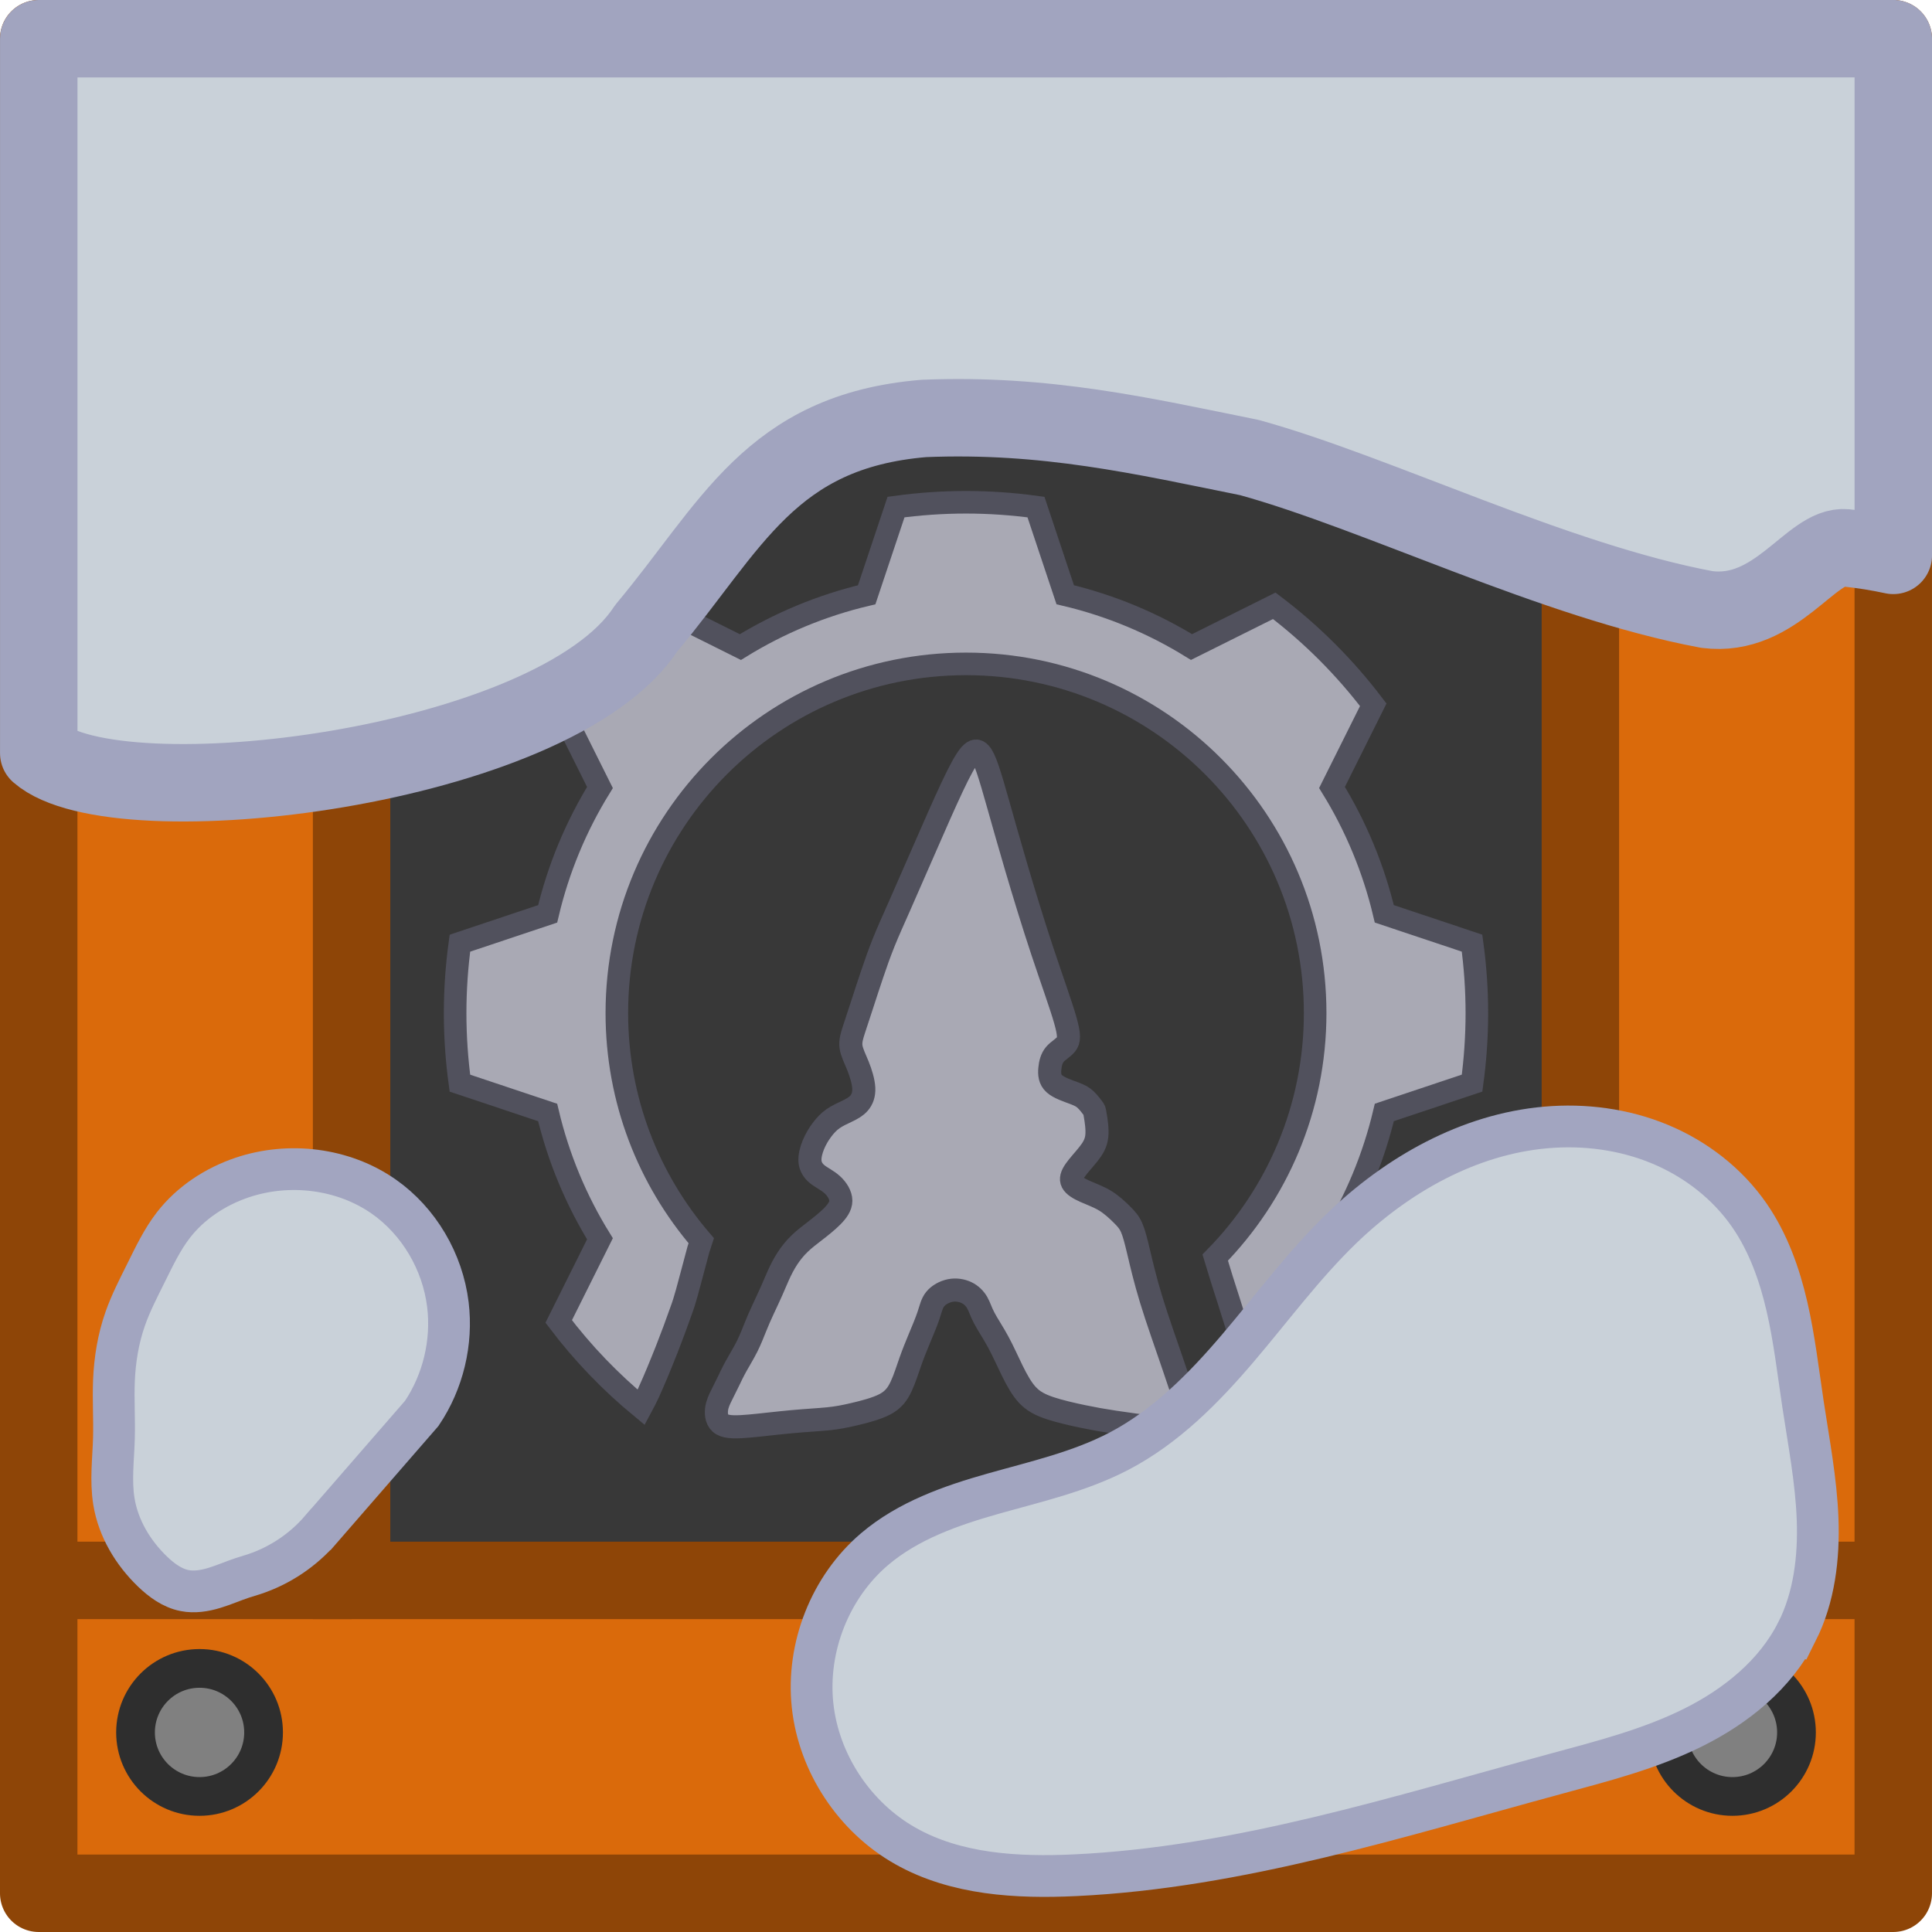
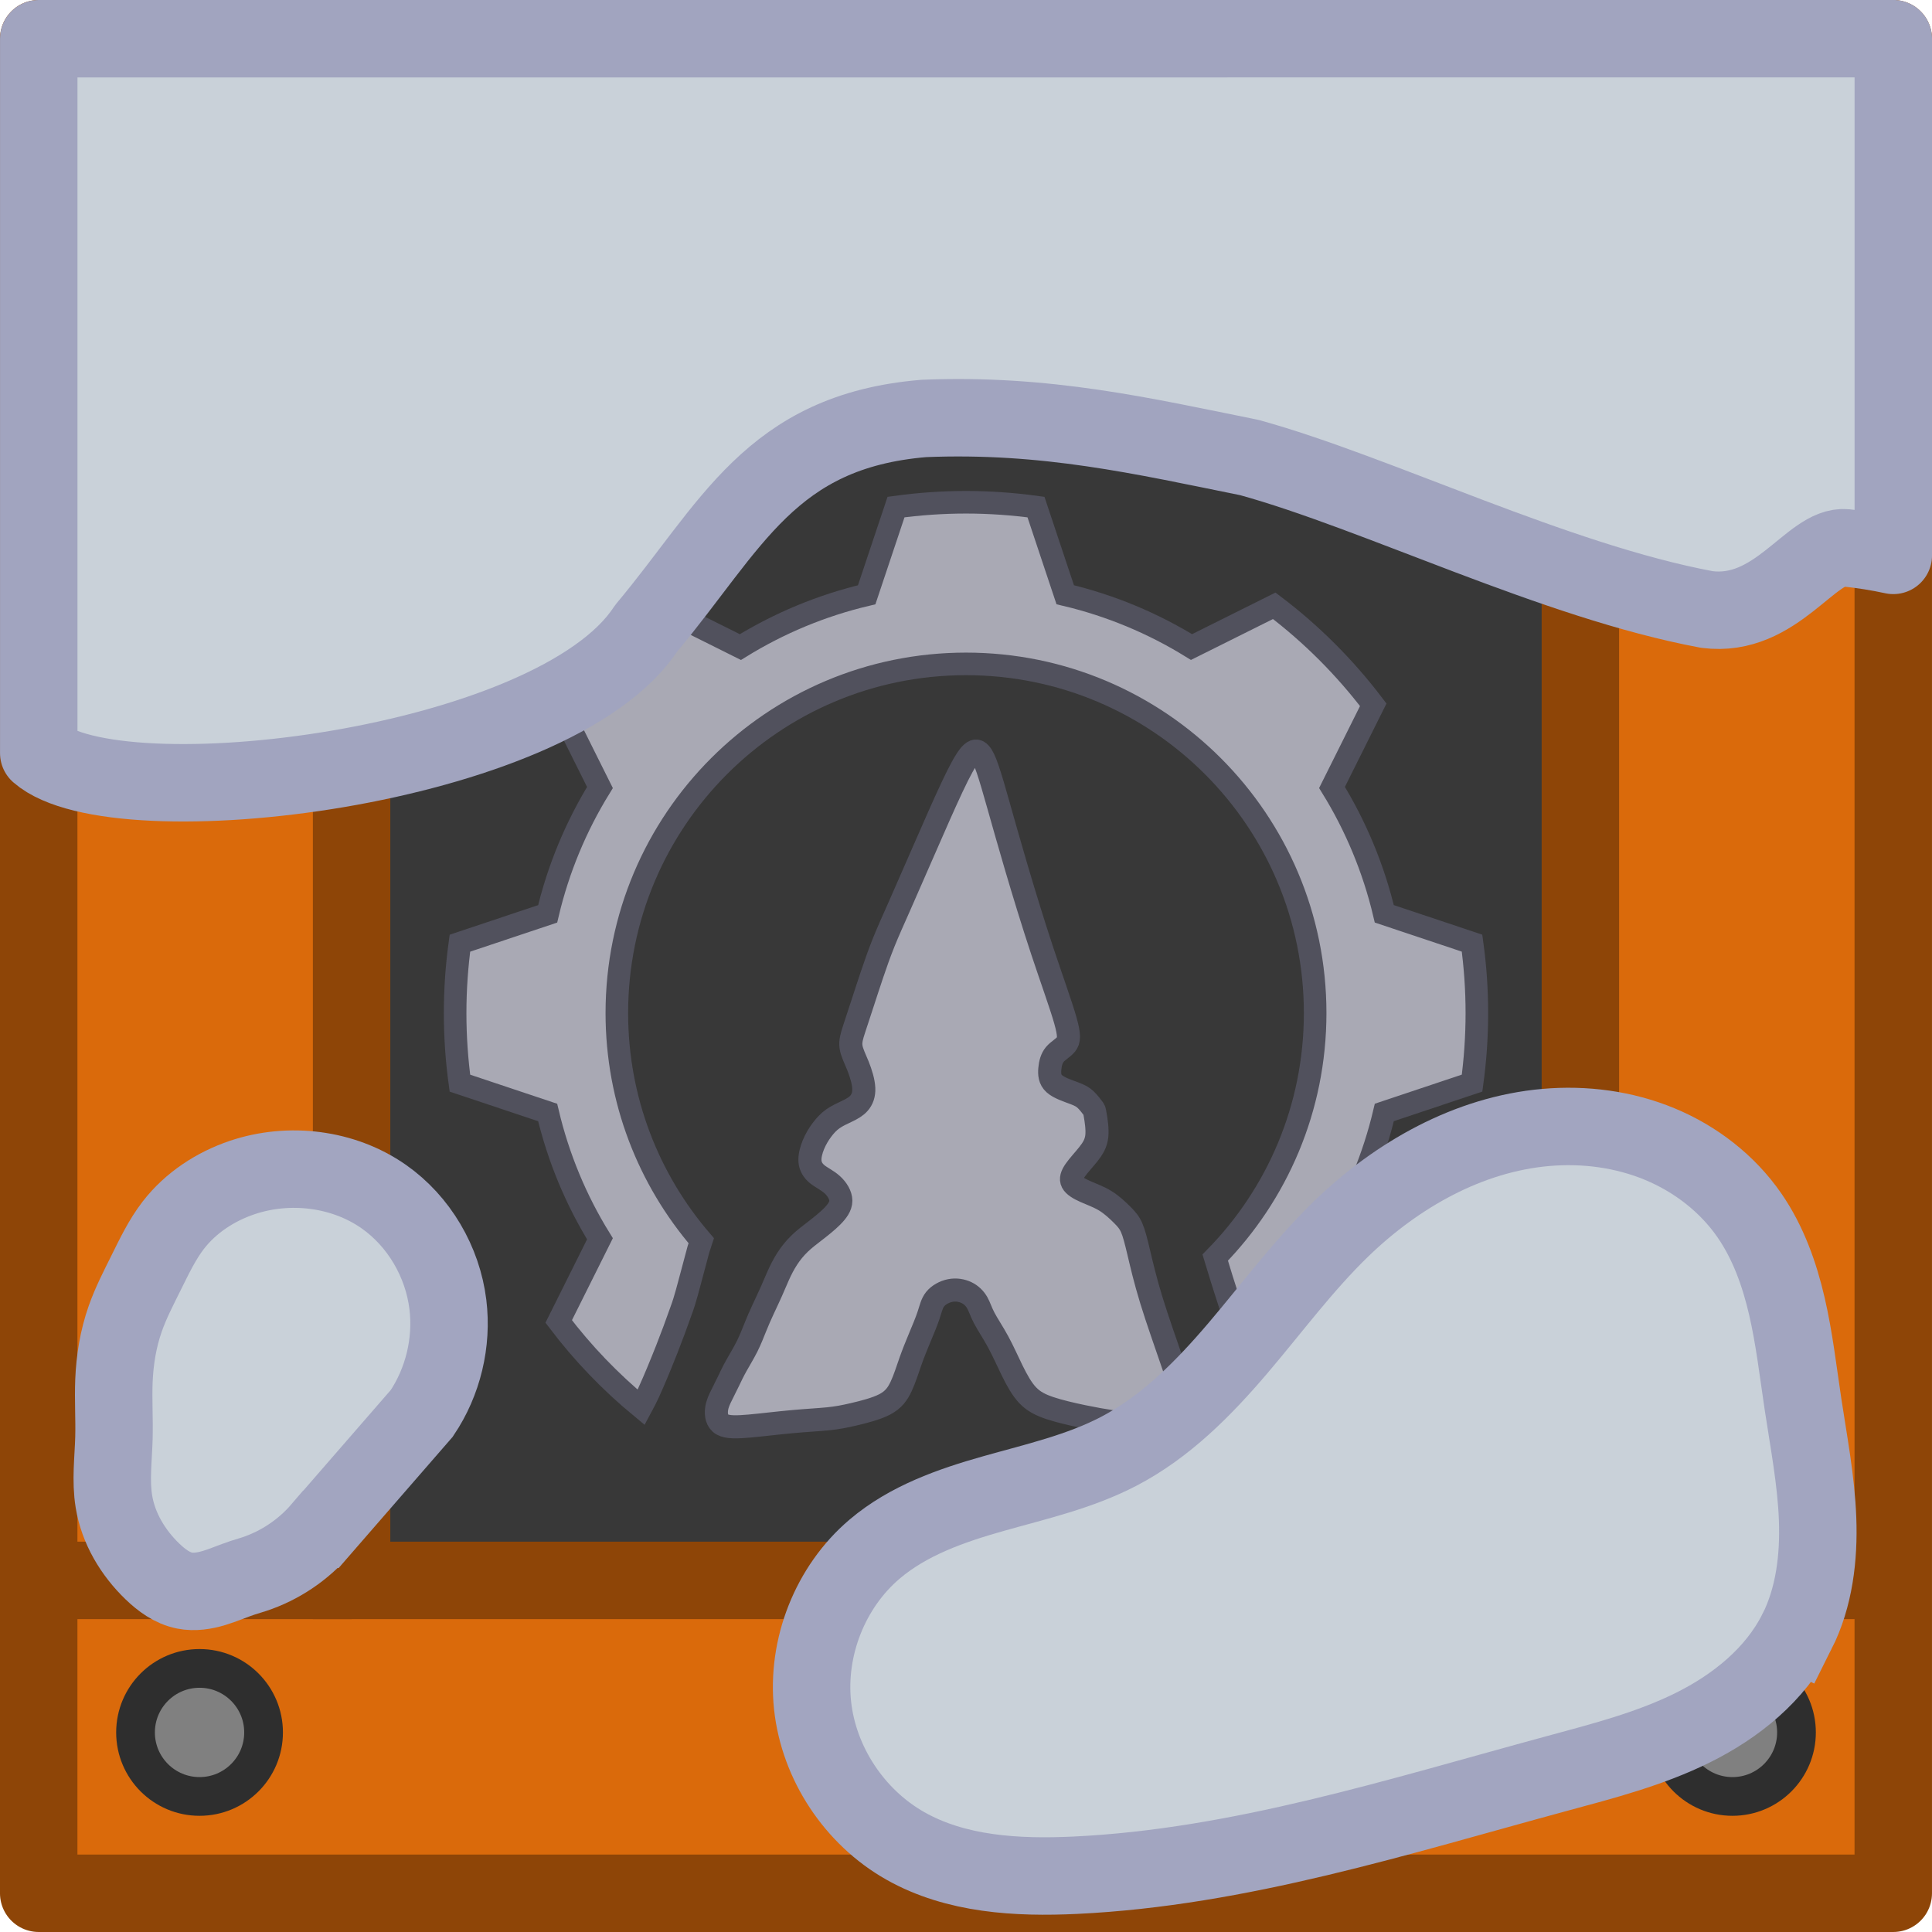
<svg xmlns="http://www.w3.org/2000/svg" width="185" height="185" viewBox="0 0 48.948 48.948" version="1.1" id="svg1" xml:space="preserve">
  <defs id="defs1">
    <style id="style1-7">
      .cls-1 {
        fill: #bababa;
      }

      .cls-1, .cls-2, .cls-3 {
        isolation: isolate;
        opacity: .997;
        stroke: #303030;
        stroke-linecap: round;
        stroke-miterlimit: 15.118;
        stroke-width: 5px;
      }

      .cls-2 {
        fill: #5a70e0;
      }

      .cls-3 {
        fill: #3f3fe0;
      }

      .cls-4 {
        opacity: .9;
      }
    </style>
    <style id="style1-7-3">
      .cls-1 {
        fill: #bababa;
      }

      .cls-1, .cls-2, .cls-3 {
        isolation: isolate;
        opacity: .997;
        stroke: #303030;
        stroke-linecap: round;
        stroke-miterlimit: 15.118;
        stroke-width: 5px;
      }

      .cls-2 {
        fill: #5a70e0;
      }

      .cls-3 {
        fill: #3f3fe0;
      }

      .cls-4 {
        opacity: .9;
      }
    </style>
  </defs>
  <g id="layer1" transform="translate(-80.90017,-30.83416)">
    <g id="g1" transform="matrix(0.2645833,0,0,0.2645833,-9.47424,-7.486828)">
      <g id="g2" transform="matrix(3.779528,0,0,3.779528,45.86826,-47.69953)">
        <g id="layer1-5" transform="translate(-46.02392,-125.5277)">
          <rect style="fill:#d96300;fill-opacity:1;stroke:none;stroke-width:1.566;stroke-linecap:butt;stroke-linejoin:miter;stroke-miterlimit:4;stroke-dasharray:none;stroke-opacity:1" id="rect4220-8" width="33.152" height="33.152" x="132.109" y="184.316" />
          <path id="rect938-32" style="fill:#da6a0b;fill-opacity:1;stroke-width:0;stroke-linecap:round" d="m 125.244,177.45 v 46.986 h 46.986 v -46.986 z m 7.927,7.927 h 31.131 v 31.131 h -31.131 z" />
          <rect style="fill:none;fill-opacity:1;stroke:none;stroke-width:1.962;stroke-linecap:butt;stroke-linejoin:bevel;stroke-miterlimit:4;stroke-dasharray:none;stroke-opacity:1" id="rect2620-2" width="33.152" height="33.152" x="132.109" y="184.316" />
          <circle style="fill:#808080;fill-opacity:1;stroke:#2e2e2e;stroke-width:0.981;stroke-linecap:round;stroke-linejoin:round;stroke-opacity:1" id="path851-73" cx="129.318" cy="181.525" r="1.622" />
          <circle style="fill:#808080;fill-opacity:1;stroke:#2e2e2e;stroke-width:0.981;stroke-linecap:round;stroke-linejoin:round;stroke-opacity:1" id="path851-3-3" cx="168.155" cy="181.525" r="1.622" />
          <circle style="fill:#808080;fill-opacity:1;stroke:#2e2e2e;stroke-width:0.981;stroke-linecap:round;stroke-linejoin:round;stroke-opacity:1" id="path851-6-32" cx="129.318" cy="220.361" r="1.622" />
          <circle style="fill:#808080;fill-opacity:1;stroke:#2e2e2e;stroke-width:0.981;stroke-linecap:round;stroke-linejoin:round;stroke-opacity:1" id="path851-7-9" cx="168.155" cy="220.361" r="1.622" />
          <rect style="fill:#383838;fill-opacity:1;stroke:#8e4507;stroke-width:1.962;stroke-linecap:butt;stroke-linejoin:miter;stroke-miterlimit:4;stroke-dasharray:none;stroke-opacity:1" id="rect3681-5-5" width="31.132" height="31.132" x="133.17" y="185.377" />
          <rect style="fill:none;fill-opacity:1;stroke:#8e4507;stroke-width:1.962;stroke-linecap:round;stroke-linejoin:round;stroke-miterlimit:4;stroke-dasharray:none;stroke-opacity:1" id="rect2330-4" width="46.986" height="46.986" x="125.243" y="177.45" />
          <path style="fill:none;stroke:#8e4507;stroke-width:1.962;stroke-linecap:butt;stroke-linejoin:miter;stroke-miterlimit:4;stroke-dasharray:none;stroke-opacity:1" d="m 164.302,185.377 h 7.847" id="path5886-54" />
          <path style="fill:none;stroke:#8e4507;stroke-width:1.962;stroke-linecap:butt;stroke-linejoin:miter;stroke-miterlimit:4;stroke-dasharray:none;stroke-opacity:1" d="m 164.302,216.509 h 7.847" id="path5886-3-23" />
          <path style="fill:none;stroke:#8e4507;stroke-width:1.962;stroke-linecap:butt;stroke-linejoin:miter;stroke-miterlimit:4;stroke-dasharray:none;stroke-opacity:1" d="m 125.324,216.509 h 7.847" id="path5886-6-69" />
          <path style="fill:none;stroke:#8e4507;stroke-width:1.962;stroke-linecap:butt;stroke-linejoin:miter;stroke-miterlimit:4;stroke-dasharray:none;stroke-opacity:1" d="m 125.324,185.377 h 7.847" id="path5886-7-5" />
          <g id="g10905" transform="translate(124.2623,176.4692)">
            <path id="path29-4-6" style="fill:#a9a9b4;fill-opacity:1;stroke:#51515d;stroke-width:0.572;stroke-dasharray:none;stroke-opacity:1" d="m 24.474,12.725 c -0.602,0 -1.193,0.042 -1.773,0.122 l -0.743,2.222 c -1.147,0.271 -2.225,0.723 -3.2,1.325 l -2.095,-1.045 c -0.946,0.717 -1.791,1.562 -2.508,2.508 l 1.045,2.095 c -0.602,0.975 -1.054,2.053 -1.325,3.201 l -2.223,0.743 c -0.079,0.58 -0.121,1.172 -0.121,1.773 0,0.602 0.042,1.193 0.121,1.773 l 2.223,0.743 c 0.271,1.147 0.722,2.225 1.325,3.2 l -1.045,2.095 c 0.61,0.805 1.312,1.535 2.09,2.176 0.065,-0.12 0.126,-0.241 0.184,-0.365 0.167,-0.366 0.318,-0.738 0.466,-1.112 0.126,-0.32 0.246,-0.643 0.36,-0.968 0.114,-0.304 0.187,-0.62 0.273,-0.932 0.054,-0.209 0.11,-0.417 0.167,-0.625 0.024,-0.073 0.048,-0.146 0.072,-0.22 -1.333,-1.549 -2.139,-3.564 -2.139,-5.768 0,-4.886 3.961,-8.846 8.846,-8.846 4.885,0 8.846,3.96 8.846,8.846 0,2.412 -0.966,4.599 -2.532,6.195 0.112,0.369 0.224,0.737 0.345,1.103 0.284,0.894 0.558,1.791 0.799,2.697 0.016,0.058 0.032,0.116 0.049,0.174 l 0.304,0.152 c 0.946,-0.717 1.791,-1.562 2.508,-2.508 l -1.045,-2.095 c 0.602,-0.975 1.053,-2.053 1.325,-3.2 l 2.223,-0.743 c 0.079,-0.58 0.121,-1.172 0.121,-1.773 0,-0.602 -0.042,-1.194 -0.122,-1.773 l -2.223,-0.743 c -0.272,-1.147 -0.723,-2.226 -1.325,-3.201 l 1.045,-2.095 c -0.718,-0.946 -1.562,-1.791 -2.508,-2.508 l -2.096,1.045 c -0.975,-0.602 -2.053,-1.054 -3.2,-1.325 L 26.247,12.847 c -0.58,-0.079 -1.172,-0.122 -1.773,-0.122 z" />
            <path id="path34308-7" style="fill:#a9a9b4;fill-opacity:1;stroke:#51515d;stroke-width:0.585;stroke-linecap:round;stroke-linejoin:round;stroke-miterlimit:10;stroke-dasharray:none;stroke-opacity:1" d="m 24.72,19.028 c -0.04,0.003 -0.086,0.031 -0.142,0.094 -0.11,0.127 -0.258,0.396 -0.458,0.822 -0.2,0.425 -0.454,1.006 -0.691,1.549 -0.237,0.544 -0.458,1.051 -0.63,1.439 -0.172,0.388 -0.294,0.658 -0.405,0.932 -0.11,0.274 -0.209,0.552 -0.298,0.818 -0.09,0.266 -0.172,0.519 -0.249,0.756 -0.078,0.237 -0.151,0.458 -0.208,0.634 -0.057,0.176 -0.098,0.307 -0.078,0.45 0.02,0.143 0.102,0.298 0.176,0.482 0.074,0.184 0.139,0.396 0.147,0.564 0.008,0.168 -0.041,0.29 -0.119,0.38 -0.078,0.09 -0.184,0.147 -0.302,0.204 -0.119,0.057 -0.249,0.115 -0.36,0.192 -0.11,0.078 -0.2,0.176 -0.282,0.286 -0.082,0.11 -0.155,0.233 -0.213,0.372 -0.057,0.139 -0.098,0.294 -0.086,0.425 0.012,0.131 0.078,0.237 0.184,0.323 0.106,0.086 0.254,0.151 0.376,0.262 0.123,0.11 0.221,0.266 0.221,0.409 -3.1e-5,0.143 -0.098,0.274 -0.225,0.401 -0.127,0.127 -0.282,0.249 -0.425,0.36 -0.143,0.11 -0.274,0.209 -0.392,0.323 -0.119,0.114 -0.225,0.245 -0.315,0.384 -0.09,0.139 -0.164,0.286 -0.225,0.421 -0.061,0.135 -0.11,0.258 -0.176,0.405 -0.065,0.147 -0.147,0.319 -0.217,0.47 -0.07,0.151 -0.127,0.282 -0.188,0.433 -0.061,0.151 -0.127,0.323 -0.213,0.495 -0.086,0.172 -0.192,0.343 -0.274,0.491 -0.082,0.147 -0.139,0.27 -0.196,0.388 -0.057,0.119 -0.115,0.233 -0.172,0.348 -0.057,0.114 -0.114,0.229 -0.131,0.368 -0.016,0.139 0.008,0.303 0.143,0.38 0.135,0.078 0.38,0.069 0.699,0.041 0.319,-0.029 0.711,-0.078 1.067,-0.11 0.356,-0.033 0.675,-0.049 0.916,-0.073 0.241,-0.025 0.405,-0.057 0.65,-0.114 0.245,-0.057 0.572,-0.139 0.789,-0.253 0.217,-0.114 0.323,-0.262 0.413,-0.454 0.09,-0.192 0.163,-0.429 0.237,-0.638 0.074,-0.208 0.147,-0.388 0.229,-0.585 0.082,-0.196 0.172,-0.409 0.229,-0.58 0.057,-0.172 0.082,-0.302 0.168,-0.409 0.086,-0.106 0.233,-0.188 0.38,-0.217 0.147,-0.029 0.294,-0.004 0.413,0.053 0.119,0.057 0.208,0.147 0.27,0.253 0.061,0.106 0.094,0.229 0.18,0.392 0.086,0.164 0.225,0.368 0.351,0.601 0.127,0.233 0.241,0.495 0.36,0.736 0.119,0.241 0.241,0.462 0.388,0.617 0.147,0.155 0.319,0.245 0.564,0.327 0.245,0.082 0.564,0.155 0.838,0.212 0.274,0.057 0.503,0.098 0.801,0.143 0.298,0.045 0.666,0.094 0.944,0.131 0.278,0.037 0.466,0.061 0.642,0.053 0.176,-0.008 0.339,-0.049 0.392,-0.106 0.053,-0.057 -0.004,-0.131 -0.098,-0.372 -0.094,-0.241 -0.225,-0.65 -0.401,-1.165 -0.176,-0.515 -0.397,-1.137 -0.552,-1.643 -0.155,-0.507 -0.245,-0.899 -0.315,-1.194 -0.07,-0.294 -0.119,-0.491 -0.18,-0.63 -0.061,-0.139 -0.135,-0.221 -0.245,-0.331 -0.11,-0.11 -0.258,-0.249 -0.425,-0.352 -0.168,-0.102 -0.356,-0.168 -0.511,-0.237 -0.155,-0.069 -0.278,-0.143 -0.323,-0.229 -0.045,-0.086 -0.012,-0.184 0.074,-0.307 0.086,-0.123 0.225,-0.27 0.335,-0.409 0.11,-0.139 0.192,-0.27 0.212,-0.454 0.02,-0.184 -0.02,-0.421 -0.041,-0.54 -0.02,-0.119 -0.02,-0.119 -0.057,-0.168 -0.037,-0.049 -0.11,-0.147 -0.184,-0.217 C 27.436,27.793 27.363,27.752 27.212,27.695 27.06,27.638 26.831,27.564 26.713,27.458 26.594,27.352 26.586,27.213 26.598,27.078 c 0.012,-0.135 0.045,-0.266 0.127,-0.364 0.082,-0.098 0.213,-0.164 0.286,-0.258 0.074,-0.094 0.09,-0.217 -0.02,-0.605 -0.11,-0.388 -0.347,-1.042 -0.585,-1.758 -0.237,-0.715 -0.474,-1.492 -0.662,-2.13 -0.188,-0.638 -0.327,-1.136 -0.442,-1.541 -0.114,-0.405 -0.204,-0.715 -0.278,-0.932 -0.074,-0.217 -0.131,-0.339 -0.196,-0.409 -0.033,-0.035 -0.068,-0.056 -0.108,-0.053 z" />
          </g>
          <path id="path66803" style="fill:#c9d1d9;fill-opacity:1;stroke:#a1a4bf;stroke-width:1.962;stroke-linecap:round;stroke-linejoin:round;stroke-miterlimit:4;stroke-dasharray:none;stroke-opacity:1" d="m 125.244,177.45 v 18.1 c 1.976,1.726 13.068,0.398 15.387,-3.16 2.17,-2.59 3.141,-4.992 7.034,-5.319 3.101,-0.127 5.537,0.442 8.25,0.99 3.238,0.891 7.726,3.128 11.593,3.85 1.762,0.227 2.643,-1.651 3.517,-1.562 0.438,0.045 0.834,0.111 1.205,0.191 v -13.091 z" />
-           <path style="fill:#c9d1d9;fill-opacity:1;fill-rule:evenodd;stroke:#a2a5c0;stroke-width:1.058;stroke-dasharray:none;stroke-opacity:1" d="m 711.944,136.013 c -0.448,0.524 -1.041,0.922 -1.695,1.138 -0.099,0.033 -0.198,0.061 -0.297,0.093 -0.24,0.08 -0.473,0.183 -0.715,0.256 -0.242,0.073 -0.501,0.115 -0.749,0.066 -0.314,-0.062 -0.583,-0.261 -0.814,-0.483 -0.494,-0.476 -0.865,-1.094 -0.976,-1.771 -0.087,-0.531 -0.015,-1.073 0,-1.61 0.013,-0.483 -0.019,-0.966 0,-1.449 0.022,-0.533 0.108,-1.066 0.285,-1.57 0.141,-0.403 0.339,-0.784 0.529,-1.167 0.207,-0.416 0.407,-0.84 0.691,-1.208 0.44,-0.569 1.068,-0.979 1.749,-1.208 1.184,-0.397 2.556,-0.233 3.58,0.483 0.896,0.627 1.494,1.652 1.627,2.737 0.117,0.958 -0.122,1.956 -0.662,2.757 l -2.552,2.936 z" id="path66805" clip-path="none" transform="translate(-579.5492,79.20083)" />
-           <path style="fill:#c9d1d9;fill-opacity:1;stroke:#a2a5c0;stroke-width:1.058;stroke-dasharray:none;stroke-opacity:1" d="m 749.339,138.607 c 0.439,-0.874 0.559,-1.879 0.522,-2.857 -0.037,-0.978 -0.224,-1.942 -0.37,-2.91 -0.124,-0.826 -0.219,-1.659 -0.407,-2.473 -0.188,-0.814 -0.474,-1.617 -0.949,-2.305 -0.558,-0.808 -1.366,-1.432 -2.273,-1.808 -0.907,-0.376 -1.908,-0.507 -2.886,-0.421 -1.956,0.171 -3.766,1.196 -5.177,2.56 -0.962,0.93 -1.759,2.015 -2.627,3.034 -0.868,1.019 -1.83,1.992 -3.017,2.611 -0.991,0.517 -2.095,0.766 -3.171,1.07 -1.076,0.304 -2.162,0.684 -3.014,1.408 -1.126,0.956 -1.728,2.489 -1.572,3.957 0.157,1.469 1.064,2.834 2.349,3.561 1.286,0.728 2.833,0.814 4.308,0.744 4.161,-0.198 8.18,-1.487 12.201,-2.577 1.173,-0.318 2.36,-0.623 3.449,-1.164 1.089,-0.541 2.087,-1.345 2.632,-2.431 z" id="path66807" transform="translate(-579.5492,79.20083)" />
+           <path style="fill:#c9d1d9;fill-opacity:1;fill-rule:evenodd;stroke:#a2a5c0;stroke-width:1.962;stroke-dasharray:none;stroke-opacity:1" d="m 711.944,136.013 c -0.448,0.524 -1.041,0.922 -1.695,1.138 -0.099,0.033 -0.198,0.061 -0.297,0.093 -0.24,0.08 -0.473,0.183 -0.715,0.256 -0.242,0.073 -0.501,0.115 -0.749,0.066 -0.314,-0.062 -0.583,-0.261 -0.814,-0.483 -0.494,-0.476 -0.865,-1.094 -0.976,-1.771 -0.087,-0.531 -0.015,-1.073 0,-1.61 0.013,-0.483 -0.019,-0.966 0,-1.449 0.022,-0.533 0.108,-1.066 0.285,-1.57 0.141,-0.403 0.339,-0.784 0.529,-1.167 0.207,-0.416 0.407,-0.84 0.691,-1.208 0.44,-0.569 1.068,-0.979 1.749,-1.208 1.184,-0.397 2.556,-0.233 3.58,0.483 0.896,0.627 1.494,1.652 1.627,2.737 0.117,0.958 -0.122,1.956 -0.662,2.757 l -2.552,2.936 z" id="path66805" clip-path="none" transform="translate(-579.5492,79.20083)" />
+           <path style="fill:#c9d1d9;fill-opacity:1;stroke:#a2a5c0;stroke-width:1.962;stroke-dasharray:none;stroke-opacity:1" d="m 749.339,138.607 c 0.439,-0.874 0.559,-1.879 0.522,-2.857 -0.037,-0.978 -0.224,-1.942 -0.37,-2.91 -0.124,-0.826 -0.219,-1.659 -0.407,-2.473 -0.188,-0.814 -0.474,-1.617 -0.949,-2.305 -0.558,-0.808 -1.366,-1.432 -2.273,-1.808 -0.907,-0.376 -1.908,-0.507 -2.886,-0.421 -1.956,0.171 -3.766,1.196 -5.177,2.56 -0.962,0.93 -1.759,2.015 -2.627,3.034 -0.868,1.019 -1.83,1.992 -3.017,2.611 -0.991,0.517 -2.095,0.766 -3.171,1.07 -1.076,0.304 -2.162,0.684 -3.014,1.408 -1.126,0.956 -1.728,2.489 -1.572,3.957 0.157,1.469 1.064,2.834 2.349,3.561 1.286,0.728 2.833,0.814 4.308,0.744 4.161,-0.198 8.18,-1.487 12.201,-2.577 1.173,-0.318 2.36,-0.623 3.449,-1.164 1.089,-0.541 2.087,-1.345 2.632,-2.431 z" id="path66807" transform="translate(-579.5492,79.20083)" />
        </g>
      </g>
    </g>
  </g>
  <style type="text/css" id="style1">
	.st0{fill:#4059BF;stroke:#262673;stroke-width:5.56;stroke-linecap:round;stroke-linejoin:round;stroke-miterlimit:11.339;}
	.st1{fill:#384B94;stroke:#262673;stroke-width:5.56;stroke-linecap:round;stroke-linejoin:round;stroke-miterlimit:11.339;}
	.st2{fill:#262673;}
	.st3{fill:#69532E;stroke:#333333;stroke-width:5.562;stroke-linecap:round;stroke-linejoin:round;stroke-miterlimit:11.339;}
	.st4{fill:#808080;stroke:#2E2E2E;stroke-width:2.78;stroke-linecap:round;stroke-linejoin:round;stroke-miterlimit:11.339;}
</style>
  <style type="text/css" id="style1-72">
	.st0{fill:#4059BF;stroke:#262673;stroke-width:5.56;stroke-linecap:round;stroke-linejoin:round;stroke-miterlimit:11.339;}
	.st1{fill:#384B94;stroke:#262673;stroke-width:5.56;stroke-linecap:round;stroke-linejoin:round;stroke-miterlimit:11.339;}
	.st2{fill:#262673;}
	.st3{fill:#69532E;stroke:#333333;stroke-width:5.562;stroke-linecap:round;stroke-linejoin:round;stroke-miterlimit:11.339;}
	.st4{fill:#808080;stroke:#2E2E2E;stroke-width:2.78;stroke-linecap:round;stroke-linejoin:round;stroke-miterlimit:11.339;}
</style>
</svg>
